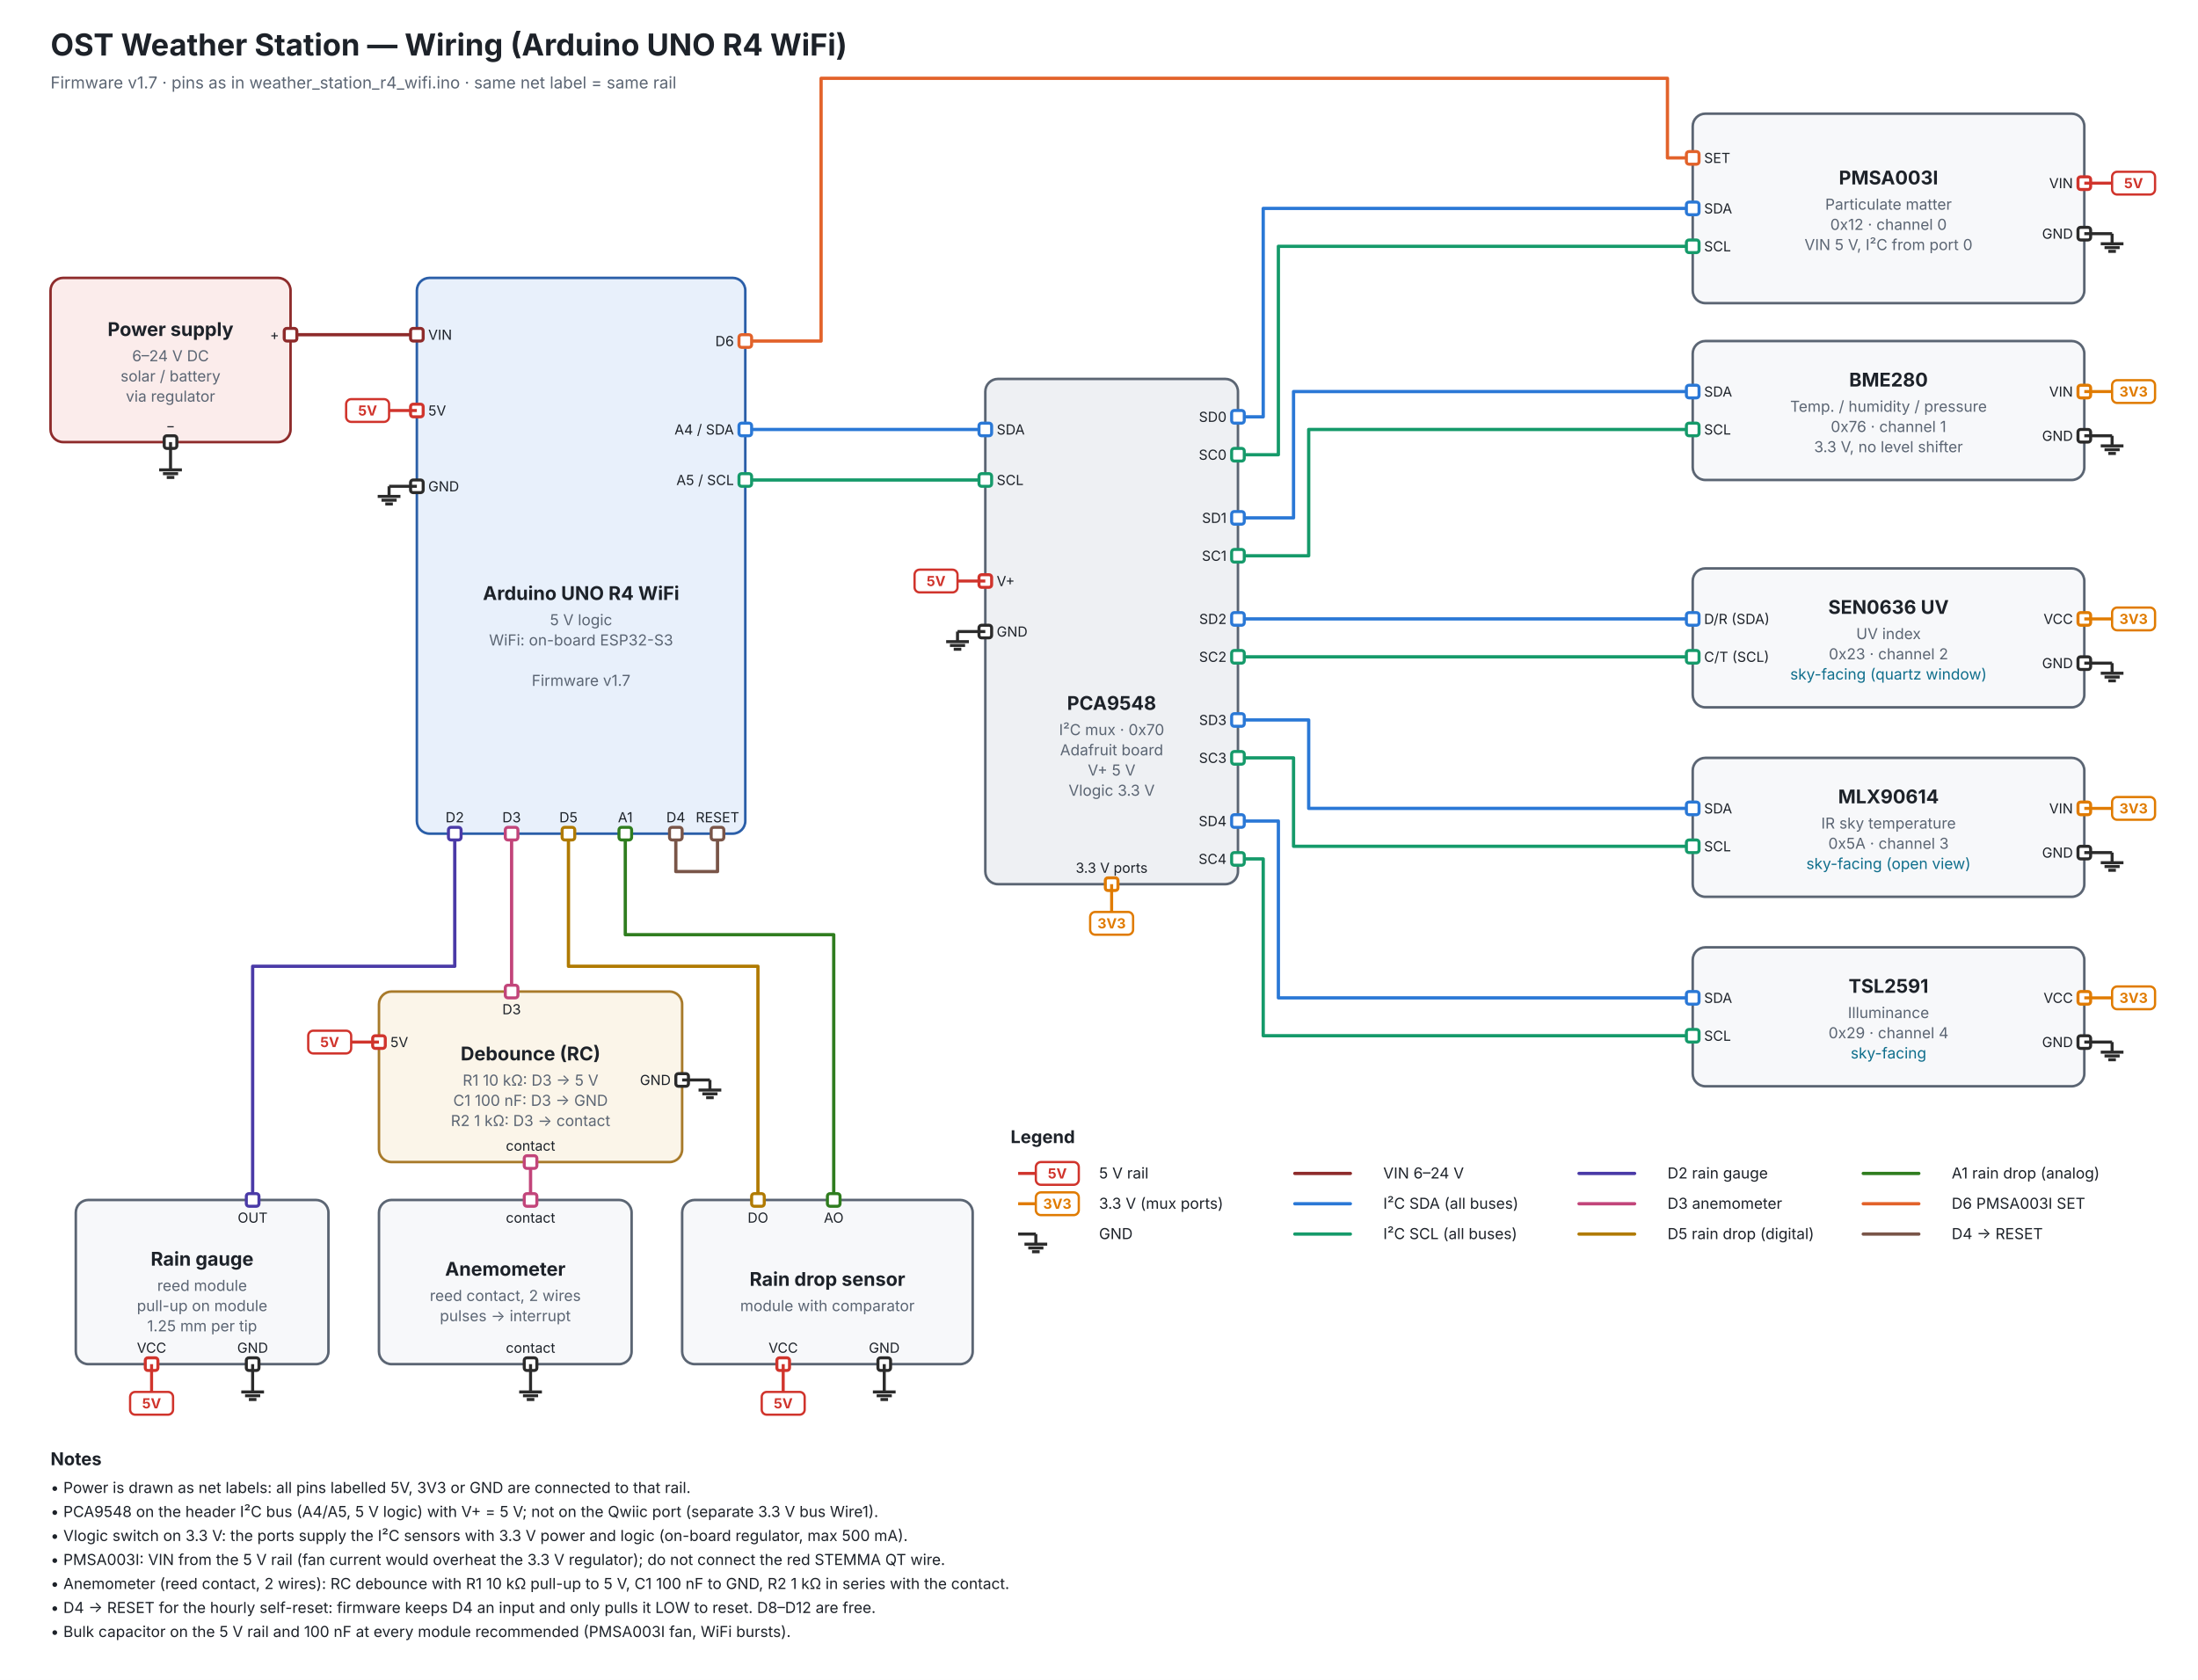
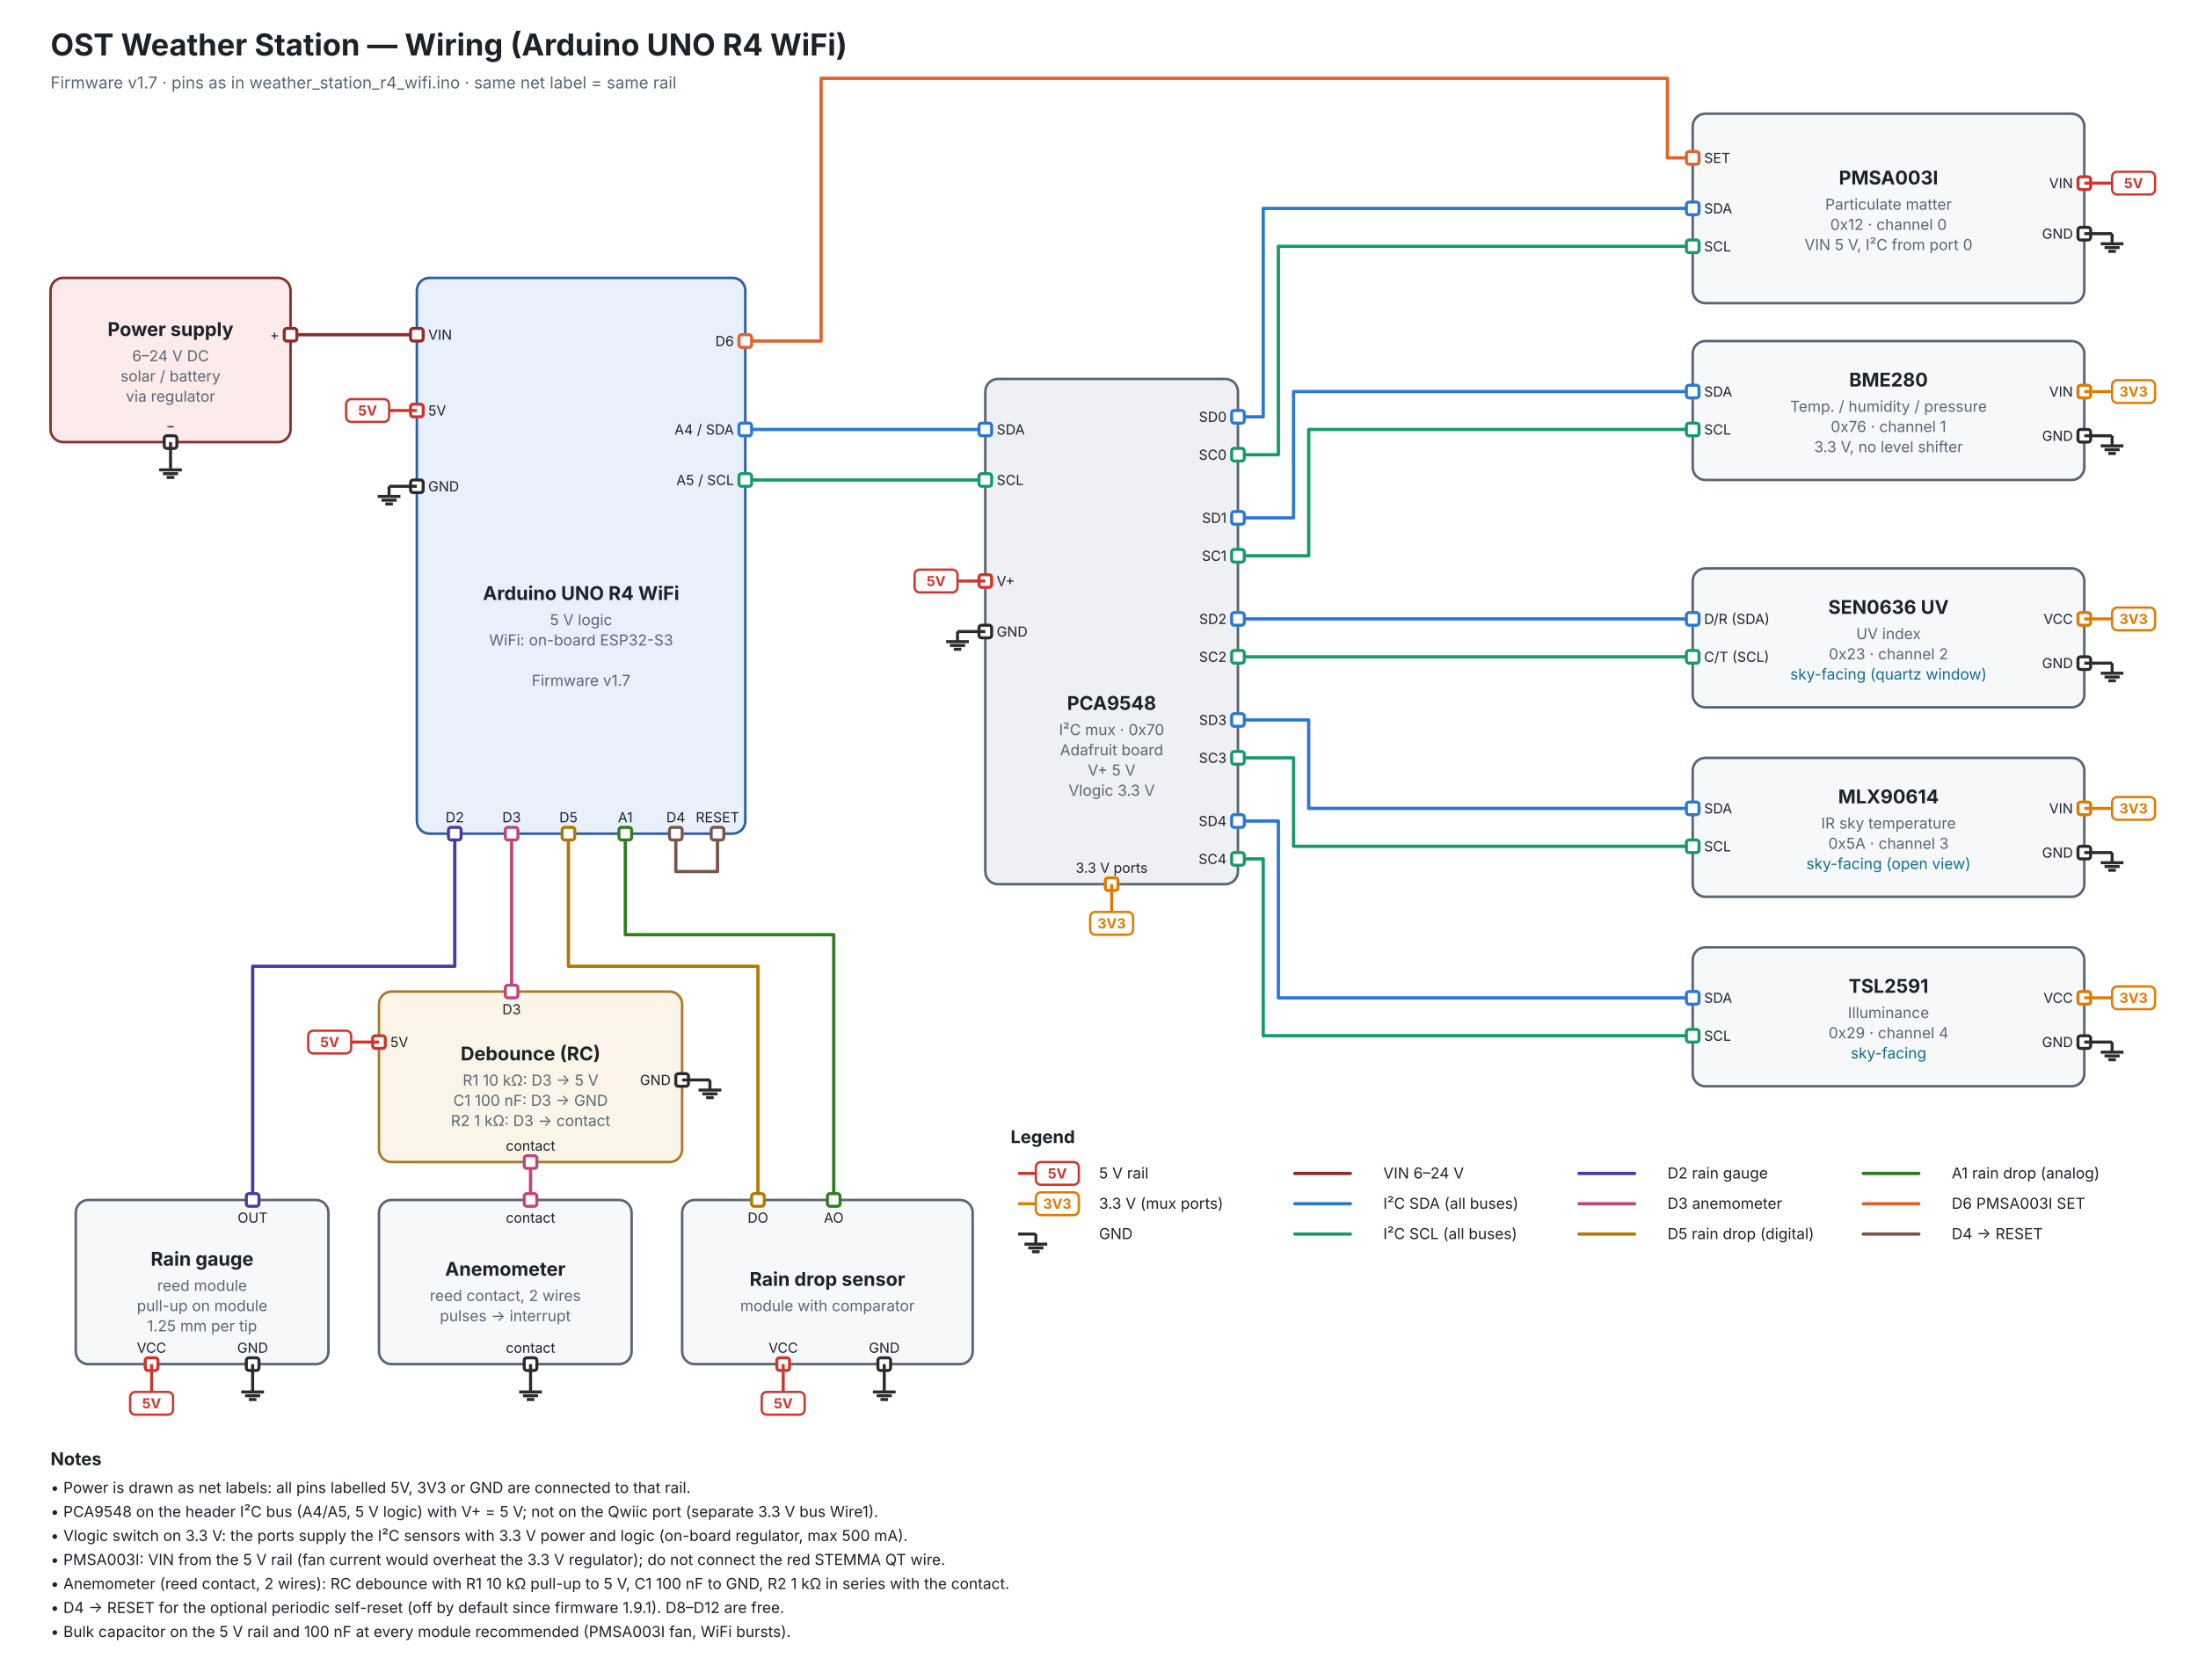
<svg xmlns="http://www.w3.org/2000/svg" viewBox="0 0 1740 1330" font-family="Inter, Segoe UI, Helvetica, Arial, sans-serif" class="wiring">
  <rect x="0" y="0" width="1740" height="1330" fill="#ffffff" />
  <text x="40" y="44" font-size="24" font-weight="bold" text-anchor="start" fill="#1d2229" class-="label">OST Weather Station — Wiring (Arduino UNO R4 WiFi)</text>
  <text x="40" y="70" font-size="13" text-anchor="start" fill="#5b6573" class-="label">Firmware v1.7 · pins as in weather_station_r4_wifi.ino · same net label = same rail</text>
  <polyline points="230,265 330,265" fill="none" stroke="#8e2b2b" stroke-width="2.6" stroke-linejoin="round" stroke-linecap="round" class-="wire" data-net="VIN" />
  <polyline points="590,340 780,340" fill="none" stroke="#2a78d6" stroke-width="2.6" stroke-linejoin="round" stroke-linecap="round" class-="wire" data-net="SDA" />
  <polyline points="590,380 780,380" fill="none" stroke="#159a6a" stroke-width="2.6" stroke-linejoin="round" stroke-linecap="round" class-="wire" data-net="SCL" />
  <polyline points="590,270 650,270 650,62 1320,62 1320,125 1340,125" fill="none" stroke="#e2622a" stroke-width="2.6" stroke-linejoin="round" stroke-linecap="round" class-="wire" data-net="D6" />
  <polyline points="535,660 535,690 568,690 568,660" fill="none" stroke="#795548" stroke-width="2.6" stroke-linejoin="round" stroke-linecap="round" class-="wire" data-net="D4" />
  <polyline points="980,330 1000,330 1000,165 1340,165" fill="none" stroke="#2a78d6" stroke-width="2.6" stroke-linejoin="round" stroke-linecap="round" class-="wire" data-net="SD0" />
  <polyline points="980,360 1012,360 1012,195 1340,195" fill="none" stroke="#159a6a" stroke-width="2.6" stroke-linejoin="round" stroke-linecap="round" class-="wire" data-net="SC0" />
  <polyline points="980,410 1024,410 1024,310 1340,310" fill="none" stroke="#2a78d6" stroke-width="2.6" stroke-linejoin="round" stroke-linecap="round" class-="wire" data-net="SD1" />
  <polyline points="980,440 1036,440 1036,340 1340,340" fill="none" stroke="#159a6a" stroke-width="2.6" stroke-linejoin="round" stroke-linecap="round" class-="wire" data-net="SC1" />
  <polyline points="980,490 1340,490" fill="none" stroke="#2a78d6" stroke-width="2.6" stroke-linejoin="round" stroke-linecap="round" class-="wire" data-net="SD2" />
  <polyline points="980,520 1340,520" fill="none" stroke="#159a6a" stroke-width="2.6" stroke-linejoin="round" stroke-linecap="round" class-="wire" data-net="SC2" />
  <polyline points="980,570 1036,570 1036,640 1340,640" fill="none" stroke="#2a78d6" stroke-width="2.6" stroke-linejoin="round" stroke-linecap="round" class-="wire" data-net="SD3" />
  <polyline points="980,600 1024,600 1024,670 1340,670" fill="none" stroke="#159a6a" stroke-width="2.6" stroke-linejoin="round" stroke-linecap="round" class-="wire" data-net="SC3" />
  <polyline points="980,650 1012,650 1012,790 1340,790" fill="none" stroke="#2a78d6" stroke-width="2.6" stroke-linejoin="round" stroke-linecap="round" class-="wire" data-net="SD4" />
  <polyline points="980,680 1000,680 1000,820 1340,820" fill="none" stroke="#159a6a" stroke-width="2.6" stroke-linejoin="round" stroke-linecap="round" class-="wire" data-net="SC4" />
  <polyline points="360,660 360,765 200,765 200,950" fill="none" stroke="#4a3aa7" stroke-width="2.6" stroke-linejoin="round" stroke-linecap="round" class-="wire" data-net="D2" />
  <polyline points="405,660 405,725 405,725 405,785" fill="none" stroke="#c2457a" stroke-width="2.6" stroke-linejoin="round" stroke-linecap="round" class-="wire" data-net="D3" />
  <polyline points="420,920 420,935 420,935 420,950" fill="none" stroke="#c2457a" stroke-width="2.6" stroke-linejoin="round" stroke-linecap="round" class-="wire" data-net="WC" />
  <polyline points="450,660 450,765 600,765 600,950" fill="none" stroke="#b07a00" stroke-width="2.6" stroke-linejoin="round" stroke-linecap="round" class-="wire" data-net="D5" />
  <polyline points="495,660 495,740 660,740 660,950" fill="none" stroke="#2f7d1f" stroke-width="2.6" stroke-linejoin="round" stroke-linecap="round" class-="wire" data-net="A1" />
  <rect x="40" y="220" width="190" height="130" rx="10" fill="#fbeceb" stroke="#8e2b2b" stroke-width="2" class-="comp" data-comp="psu" />
  <text x="135.0" y="266.0" font-size="15" font-weight="bold" text-anchor="middle" fill="#1d2229" class-="label" data-comp="psu">Power supply</text>
  <text x="135.0" y="286.0" font-size="12" text-anchor="middle" fill="#5b6573" class-="label" data-comp="psu">6–24 V DC</text>
  <text x="135.0" y="302.0" font-size="12" text-anchor="middle" fill="#5b6573" class-="label" data-comp="psu">solar / battery</text>
  <text x="135.0" y="318.0" font-size="12" text-anchor="middle" fill="#5b6573" class-="label" data-comp="psu">via regulator</text>
  <rect x="225" y="260" width="10" height="10" rx="2" fill="#ffffff" stroke="#8e2b2b" stroke-width="2.4" class-="pin" data-net="VIN" data-comp="psu" />
  <text x="221" y="269" font-size="11" text-anchor="end" fill="#1d2229" class-="label" data-net="VIN" data-comp="psu">+</text>
  <rect x="130" y="345" width="10" height="10" rx="2" fill="#ffffff" stroke="#2b2b2b" stroke-width="2.4" class-="pin" data-net="GND" data-comp="psu" />
  <text x="135" y="341" font-size="11" text-anchor="middle" fill="#1d2229" class-="label" data-net="GND" data-comp="psu">−</text>
  <rect x="330" y="220" width="260" height="440" rx="10" fill="#e8f0fb" stroke="#2a5ea8" stroke-width="2" class-="comp" data-comp="r4" />
  <text x="460.0" y="475" font-size="15" font-weight="bold" text-anchor="middle" fill="#1d2229" class-="label" data-comp="r4">Arduino UNO R4 WiFi</text>
  <text x="460.0" y="495" font-size="12" text-anchor="middle" fill="#5b6573" class-="label" data-comp="r4">5 V logic</text>
  <text x="460.0" y="511" font-size="12" text-anchor="middle" fill="#5b6573" class-="label" data-comp="r4">WiFi: on-board ESP32-S3</text>
  <text x="460.0" y="527" font-size="12" text-anchor="middle" fill="#5b6573" class-="label" data-comp="r4" />
  <text x="460.0" y="543" font-size="12" text-anchor="middle" fill="#5b6573" class-="label" data-comp="r4">Firmware v1.7</text>
  <rect x="325" y="260" width="10" height="10" rx="2" fill="#ffffff" stroke="#8e2b2b" stroke-width="2.4" class-="pin" data-net="VIN" data-comp="r4" />
  <text x="339" y="269" font-size="11" text-anchor="start" fill="#1d2229" class-="label" data-net="VIN" data-comp="r4">VIN</text>
  <rect x="325" y="320" width="10" height="10" rx="2" fill="#ffffff" stroke="#d0342c" stroke-width="2.4" class-="pin" data-net="5V" data-comp="r4" />
  <text x="339" y="329" font-size="11" text-anchor="start" fill="#1d2229" class-="label" data-net="5V" data-comp="r4">5V</text>
  <rect x="325" y="380" width="10" height="10" rx="2" fill="#ffffff" stroke="#2b2b2b" stroke-width="2.4" class-="pin" data-net="GND" data-comp="r4" />
  <text x="339" y="389" font-size="11" text-anchor="start" fill="#1d2229" class-="label" data-net="GND" data-comp="r4">GND</text>
  <rect x="585" y="265" width="10" height="10" rx="2" fill="#ffffff" stroke="#e2622a" stroke-width="2.4" class-="pin" data-net="D6" data-comp="r4" />
  <text x="581" y="274" font-size="11" text-anchor="end" fill="#1d2229" class-="label" data-net="D6" data-comp="r4">D6</text>
  <rect x="585" y="335" width="10" height="10" rx="2" fill="#ffffff" stroke="#2a78d6" stroke-width="2.4" class-="pin" data-net="SDA" data-comp="r4" />
  <text x="581" y="344" font-size="11" text-anchor="end" fill="#1d2229" class-="label" data-net="SDA" data-comp="r4">A4 / SDA</text>
  <rect x="585" y="375" width="10" height="10" rx="2" fill="#ffffff" stroke="#159a6a" stroke-width="2.4" class-="pin" data-net="SCL" data-comp="r4" />
  <text x="581" y="384" font-size="11" text-anchor="end" fill="#1d2229" class-="label" data-net="SCL" data-comp="r4">A5 / SCL</text>
  <rect x="355" y="655" width="10" height="10" rx="2" fill="#ffffff" stroke="#4a3aa7" stroke-width="2.4" class-="pin" data-net="D2" data-comp="r4" />
  <text x="360" y="651" font-size="11" text-anchor="middle" fill="#1d2229" class-="label" data-net="D2" data-comp="r4">D2</text>
  <rect x="400" y="655" width="10" height="10" rx="2" fill="#ffffff" stroke="#c2457a" stroke-width="2.4" class-="pin" data-net="D3" data-comp="r4" />
  <text x="405" y="651" font-size="11" text-anchor="middle" fill="#1d2229" class-="label" data-net="D3" data-comp="r4">D3</text>
  <rect x="445" y="655" width="10" height="10" rx="2" fill="#ffffff" stroke="#b07a00" stroke-width="2.4" class-="pin" data-net="D5" data-comp="r4" />
  <text x="450" y="651" font-size="11" text-anchor="middle" fill="#1d2229" class-="label" data-net="D5" data-comp="r4">D5</text>
  <rect x="490" y="655" width="10" height="10" rx="2" fill="#ffffff" stroke="#2f7d1f" stroke-width="2.4" class-="pin" data-net="A1" data-comp="r4" />
  <text x="495" y="651" font-size="11" text-anchor="middle" fill="#1d2229" class-="label" data-net="A1" data-comp="r4">A1</text>
  <rect x="530" y="655" width="10" height="10" rx="2" fill="#ffffff" stroke="#795548" stroke-width="2.4" class-="pin" data-net="D4" data-comp="r4" />
  <text x="535" y="651" font-size="11" text-anchor="middle" fill="#1d2229" class-="label" data-net="D4" data-comp="r4">D4</text>
  <rect x="563" y="655" width="10" height="10" rx="2" fill="#ffffff" stroke="#795548" stroke-width="2.4" class-="pin" data-net="D4" data-comp="r4" />
  <text x="568" y="651" font-size="11" text-anchor="middle" fill="#1d2229" class-="label" data-net="D4" data-comp="r4">RESET</text>
  <rect x="780" y="300" width="200" height="400" rx="10" fill="#eef0f3" stroke="#5b6573" stroke-width="2" class-="comp" data-comp="tca" />
  <text x="880.0" y="562" font-size="15" font-weight="bold" text-anchor="middle" fill="#1d2229" class-="label" data-comp="tca">PCA9548</text>
  <text x="880.0" y="582" font-size="12" text-anchor="middle" fill="#5b6573" class-="label" data-comp="tca">I²C mux · 0x70</text>
  <text x="880.0" y="598" font-size="12" text-anchor="middle" fill="#5b6573" class-="label" data-comp="tca">Adafruit board</text>
  <text x="880.0" y="614" font-size="12" text-anchor="middle" fill="#5b6573" class-="label" data-comp="tca">V+ 5 V</text>
  <text x="880.0" y="630" font-size="12" text-anchor="middle" fill="#5b6573" class-="label" data-comp="tca">Vlogic 3.3 V</text>
  <rect x="775" y="335" width="10" height="10" rx="2" fill="#ffffff" stroke="#2a78d6" stroke-width="2.4" class-="pin" data-net="SDA" data-comp="tca" />
  <text x="789" y="344" font-size="11" text-anchor="start" fill="#1d2229" class-="label" data-net="SDA" data-comp="tca">SDA</text>
  <rect x="775" y="375" width="10" height="10" rx="2" fill="#ffffff" stroke="#159a6a" stroke-width="2.4" class-="pin" data-net="SCL" data-comp="tca" />
  <text x="789" y="384" font-size="11" text-anchor="start" fill="#1d2229" class-="label" data-net="SCL" data-comp="tca">SCL</text>
  <rect x="775" y="455" width="10" height="10" rx="2" fill="#ffffff" stroke="#d0342c" stroke-width="2.4" class-="pin" data-net="5V" data-comp="tca" />
  <text x="789" y="464" font-size="11" text-anchor="start" fill="#1d2229" class-="label" data-net="5V" data-comp="tca">V+</text>
  <rect x="775" y="495" width="10" height="10" rx="2" fill="#ffffff" stroke="#2b2b2b" stroke-width="2.4" class-="pin" data-net="GND" data-comp="tca" />
  <text x="789" y="504" font-size="11" text-anchor="start" fill="#1d2229" class-="label" data-net="GND" data-comp="tca">GND</text>
  <rect x="875" y="695" width="10" height="10" rx="2" fill="#ffffff" stroke="#e07b00" stroke-width="2.4" class-="pin" data-net="3V3" data-comp="tca" />
  <text x="880" y="691" font-size="11" text-anchor="middle" fill="#1d2229" class-="label" data-net="3V3" data-comp="tca">3.3 V ports</text>
  <rect x="975" y="325" width="10" height="10" rx="2" fill="#ffffff" stroke="#2a78d6" stroke-width="2.4" class-="pin" data-net="SD0" data-comp="tca" />
  <text x="971" y="334" font-size="11" text-anchor="end" fill="#1d2229" class-="label" data-net="SD0" data-comp="tca">SD0</text>
  <rect x="975" y="355" width="10" height="10" rx="2" fill="#ffffff" stroke="#159a6a" stroke-width="2.4" class-="pin" data-net="SC0" data-comp="tca" />
  <text x="971" y="364" font-size="11" text-anchor="end" fill="#1d2229" class-="label" data-net="SC0" data-comp="tca">SC0</text>
  <rect x="975" y="405" width="10" height="10" rx="2" fill="#ffffff" stroke="#2a78d6" stroke-width="2.4" class-="pin" data-net="SD1" data-comp="tca" />
  <text x="971" y="414" font-size="11" text-anchor="end" fill="#1d2229" class-="label" data-net="SD1" data-comp="tca">SD1</text>
  <rect x="975" y="435" width="10" height="10" rx="2" fill="#ffffff" stroke="#159a6a" stroke-width="2.4" class-="pin" data-net="SC1" data-comp="tca" />
  <text x="971" y="444" font-size="11" text-anchor="end" fill="#1d2229" class-="label" data-net="SC1" data-comp="tca">SC1</text>
  <rect x="975" y="485" width="10" height="10" rx="2" fill="#ffffff" stroke="#2a78d6" stroke-width="2.4" class-="pin" data-net="SD2" data-comp="tca" />
  <text x="971" y="494" font-size="11" text-anchor="end" fill="#1d2229" class-="label" data-net="SD2" data-comp="tca">SD2</text>
  <rect x="975" y="515" width="10" height="10" rx="2" fill="#ffffff" stroke="#159a6a" stroke-width="2.4" class-="pin" data-net="SC2" data-comp="tca" />
  <text x="971" y="524" font-size="11" text-anchor="end" fill="#1d2229" class-="label" data-net="SC2" data-comp="tca">SC2</text>
  <rect x="975" y="565" width="10" height="10" rx="2" fill="#ffffff" stroke="#2a78d6" stroke-width="2.4" class-="pin" data-net="SD3" data-comp="tca" />
  <text x="971" y="574" font-size="11" text-anchor="end" fill="#1d2229" class-="label" data-net="SD3" data-comp="tca">SD3</text>
  <rect x="975" y="595" width="10" height="10" rx="2" fill="#ffffff" stroke="#159a6a" stroke-width="2.4" class-="pin" data-net="SC3" data-comp="tca" />
  <text x="971" y="604" font-size="11" text-anchor="end" fill="#1d2229" class-="label" data-net="SC3" data-comp="tca">SC3</text>
  <rect x="975" y="645" width="10" height="10" rx="2" fill="#ffffff" stroke="#2a78d6" stroke-width="2.4" class-="pin" data-net="SD4" data-comp="tca" />
  <text x="971" y="654" font-size="11" text-anchor="end" fill="#1d2229" class-="label" data-net="SD4" data-comp="tca">SD4</text>
  <rect x="975" y="675" width="10" height="10" rx="2" fill="#ffffff" stroke="#159a6a" stroke-width="2.4" class-="pin" data-net="SC4" data-comp="tca" />
  <text x="971" y="684" font-size="11" text-anchor="end" fill="#1d2229" class-="label" data-net="SC4" data-comp="tca">SC4</text>
  <rect x="1340" y="90" width="310" height="150" rx="10" fill="#f7f8fa" stroke="#5b6573" stroke-width="2" class-="comp" data-comp="pms" />
  <text x="1495.0" y="146.0" font-size="15" font-weight="bold" text-anchor="middle" fill="#1d2229" class-="label" data-comp="pms">PMSA003I</text>
  <text x="1495.0" y="166.0" font-size="12" text-anchor="middle" fill="#5b6573" class-="label" data-comp="pms">Particulate matter</text>
  <text x="1495.0" y="182.0" font-size="12" text-anchor="middle" fill="#5b6573" class-="label" data-comp="pms">0x12 · channel 0</text>
  <text x="1495.0" y="198.0" font-size="12" text-anchor="middle" fill="#5b6573" class-="label" data-comp="pms">VIN 5 V, I²C from port 0</text>
  <rect x="1335" y="120" width="10" height="10" rx="2" fill="#ffffff" stroke="#e2622a" stroke-width="2.4" class-="pin" data-net="D6" data-comp="pms" />
  <text x="1349" y="129" font-size="11" text-anchor="start" fill="#1d2229" class-="label" data-net="D6" data-comp="pms">SET</text>
  <rect x="1335" y="160" width="10" height="10" rx="2" fill="#ffffff" stroke="#2a78d6" stroke-width="2.4" class-="pin" data-net="SD0" data-comp="pms" />
  <text x="1349" y="169" font-size="11" text-anchor="start" fill="#1d2229" class-="label" data-net="SD0" data-comp="pms">SDA</text>
  <rect x="1335" y="190" width="10" height="10" rx="2" fill="#ffffff" stroke="#159a6a" stroke-width="2.4" class-="pin" data-net="SC0" data-comp="pms" />
  <text x="1349" y="199" font-size="11" text-anchor="start" fill="#1d2229" class-="label" data-net="SC0" data-comp="pms">SCL</text>
  <rect x="1645" y="140" width="10" height="10" rx="2" fill="#ffffff" stroke="#d0342c" stroke-width="2.4" class-="pin" data-net="5V" data-comp="pms" />
  <text x="1641" y="149" font-size="11" text-anchor="end" fill="#1d2229" class-="label" data-net="5V" data-comp="pms">VIN</text>
  <rect x="1645" y="180" width="10" height="10" rx="2" fill="#ffffff" stroke="#2b2b2b" stroke-width="2.4" class-="pin" data-net="GND" data-comp="pms" />
  <text x="1641" y="189" font-size="11" text-anchor="end" fill="#1d2229" class-="label" data-net="GND" data-comp="pms">GND</text>
  <rect x="1340" y="270" width="310" height="110" rx="10" fill="#f7f8fa" stroke="#5b6573" stroke-width="2" class-="comp" data-comp="bme" />
  <text x="1495.0" y="306.0" font-size="15" font-weight="bold" text-anchor="middle" fill="#1d2229" class-="label" data-comp="bme">BME280</text>
  <text x="1495.0" y="326.0" font-size="12" text-anchor="middle" fill="#5b6573" class-="label" data-comp="bme">Temp. / humidity / pressure</text>
  <text x="1495.0" y="342.0" font-size="12" text-anchor="middle" fill="#5b6573" class-="label" data-comp="bme">0x76 · channel 1</text>
  <text x="1495.0" y="358.0" font-size="12" text-anchor="middle" fill="#5b6573" class-="label" data-comp="bme">3.3 V, no level shifter</text>
  <rect x="1335" y="305" width="10" height="10" rx="2" fill="#ffffff" stroke="#2a78d6" stroke-width="2.4" class-="pin" data-net="SD1" data-comp="bme" />
  <text x="1349" y="314" font-size="11" text-anchor="start" fill="#1d2229" class-="label" data-net="SD1" data-comp="bme">SDA</text>
  <rect x="1335" y="335" width="10" height="10" rx="2" fill="#ffffff" stroke="#159a6a" stroke-width="2.4" class-="pin" data-net="SC1" data-comp="bme" />
  <text x="1349" y="344" font-size="11" text-anchor="start" fill="#1d2229" class-="label" data-net="SC1" data-comp="bme">SCL</text>
  <rect x="1645" y="305" width="10" height="10" rx="2" fill="#ffffff" stroke="#e07b00" stroke-width="2.4" class-="pin" data-net="3V3" data-comp="bme" />
  <text x="1641" y="314" font-size="11" text-anchor="end" fill="#1d2229" class-="label" data-net="3V3" data-comp="bme">VIN</text>
  <rect x="1645" y="340" width="10" height="10" rx="2" fill="#ffffff" stroke="#2b2b2b" stroke-width="2.4" class-="pin" data-net="GND" data-comp="bme" />
  <text x="1641" y="349" font-size="11" text-anchor="end" fill="#1d2229" class-="label" data-net="GND" data-comp="bme">GND</text>
  <rect x="1340" y="450" width="310" height="110" rx="10" fill="#f7f8fa" stroke="#5b6573" stroke-width="2" class-="comp" data-comp="uv" />
  <text x="1495.0" y="486.0" font-size="15" font-weight="bold" text-anchor="middle" fill="#1d2229" class-="label" data-comp="uv">SEN0636 UV</text>
  <text x="1495.0" y="506.0" font-size="12" text-anchor="middle" fill="#5b6573" class-="label" data-comp="uv">UV index</text>
  <text x="1495.0" y="522.0" font-size="12" text-anchor="middle" fill="#5b6573" class-="label" data-comp="uv">0x23 · channel 2</text>
  <text x="1495.0" y="538.0" font-size="12" text-anchor="middle" fill="#0f6e8c" class-="label" data-comp="uv">sky-facing (quartz window)</text>
  <rect x="1335" y="485" width="10" height="10" rx="2" fill="#ffffff" stroke="#2a78d6" stroke-width="2.4" class-="pin" data-net="SD2" data-comp="uv" />
  <text x="1349" y="494" font-size="11" text-anchor="start" fill="#1d2229" class-="label" data-net="SD2" data-comp="uv">D/R (SDA)</text>
  <rect x="1335" y="515" width="10" height="10" rx="2" fill="#ffffff" stroke="#159a6a" stroke-width="2.4" class-="pin" data-net="SC2" data-comp="uv" />
  <text x="1349" y="524" font-size="11" text-anchor="start" fill="#1d2229" class-="label" data-net="SC2" data-comp="uv">C/T (SCL)</text>
  <rect x="1645" y="485" width="10" height="10" rx="2" fill="#ffffff" stroke="#e07b00" stroke-width="2.4" class-="pin" data-net="3V3" data-comp="uv" />
  <text x="1641" y="494" font-size="11" text-anchor="end" fill="#1d2229" class-="label" data-net="3V3" data-comp="uv">VCC</text>
  <rect x="1645" y="520" width="10" height="10" rx="2" fill="#ffffff" stroke="#2b2b2b" stroke-width="2.4" class-="pin" data-net="GND" data-comp="uv" />
  <text x="1641" y="529" font-size="11" text-anchor="end" fill="#1d2229" class-="label" data-net="GND" data-comp="uv">GND</text>
  <rect x="1340" y="600" width="310" height="110" rx="10" fill="#f7f8fa" stroke="#5b6573" stroke-width="2" class-="comp" data-comp="mlx" />
  <text x="1495.0" y="636.0" font-size="15" font-weight="bold" text-anchor="middle" fill="#1d2229" class-="label" data-comp="mlx">MLX90614</text>
  <text x="1495.0" y="656.0" font-size="12" text-anchor="middle" fill="#5b6573" class-="label" data-comp="mlx">IR sky temperature</text>
  <text x="1495.0" y="672.0" font-size="12" text-anchor="middle" fill="#5b6573" class-="label" data-comp="mlx">0x5A · channel 3</text>
  <text x="1495.0" y="688.0" font-size="12" text-anchor="middle" fill="#0f6e8c" class-="label" data-comp="mlx">sky-facing (open view)</text>
  <rect x="1335" y="635" width="10" height="10" rx="2" fill="#ffffff" stroke="#2a78d6" stroke-width="2.4" class-="pin" data-net="SD3" data-comp="mlx" />
  <text x="1349" y="644" font-size="11" text-anchor="start" fill="#1d2229" class-="label" data-net="SD3" data-comp="mlx">SDA</text>
  <rect x="1335" y="665" width="10" height="10" rx="2" fill="#ffffff" stroke="#159a6a" stroke-width="2.4" class-="pin" data-net="SC3" data-comp="mlx" />
  <text x="1349" y="674" font-size="11" text-anchor="start" fill="#1d2229" class-="label" data-net="SC3" data-comp="mlx">SCL</text>
  <rect x="1645" y="635" width="10" height="10" rx="2" fill="#ffffff" stroke="#e07b00" stroke-width="2.4" class-="pin" data-net="3V3" data-comp="mlx" />
  <text x="1641" y="644" font-size="11" text-anchor="end" fill="#1d2229" class-="label" data-net="3V3" data-comp="mlx">VIN</text>
  <rect x="1645" y="670" width="10" height="10" rx="2" fill="#ffffff" stroke="#2b2b2b" stroke-width="2.4" class-="pin" data-net="GND" data-comp="mlx" />
  <text x="1641" y="679" font-size="11" text-anchor="end" fill="#1d2229" class-="label" data-net="GND" data-comp="mlx">GND</text>
  <rect x="1340" y="750" width="310" height="110" rx="10" fill="#f7f8fa" stroke="#5b6573" stroke-width="2" class-="comp" data-comp="tsl" />
  <text x="1495.0" y="786.0" font-size="15" font-weight="bold" text-anchor="middle" fill="#1d2229" class-="label" data-comp="tsl">TSL2591</text>
  <text x="1495.0" y="806.0" font-size="12" text-anchor="middle" fill="#5b6573" class-="label" data-comp="tsl">Illuminance</text>
  <text x="1495.0" y="822.0" font-size="12" text-anchor="middle" fill="#5b6573" class-="label" data-comp="tsl">0x29 · channel 4</text>
  <text x="1495.0" y="838.0" font-size="12" text-anchor="middle" fill="#0f6e8c" class-="label" data-comp="tsl">sky-facing</text>
  <rect x="1335" y="785" width="10" height="10" rx="2" fill="#ffffff" stroke="#2a78d6" stroke-width="2.4" class-="pin" data-net="SD4" data-comp="tsl" />
  <text x="1349" y="794" font-size="11" text-anchor="start" fill="#1d2229" class-="label" data-net="SD4" data-comp="tsl">SDA</text>
  <rect x="1335" y="815" width="10" height="10" rx="2" fill="#ffffff" stroke="#159a6a" stroke-width="2.4" class-="pin" data-net="SC4" data-comp="tsl" />
  <text x="1349" y="824" font-size="11" text-anchor="start" fill="#1d2229" class-="label" data-net="SC4" data-comp="tsl">SCL</text>
  <rect x="1645" y="785" width="10" height="10" rx="2" fill="#ffffff" stroke="#e07b00" stroke-width="2.4" class-="pin" data-net="3V3" data-comp="tsl" />
  <text x="1641" y="794" font-size="11" text-anchor="end" fill="#1d2229" class-="label" data-net="3V3" data-comp="tsl">VCC</text>
  <rect x="1645" y="820" width="10" height="10" rx="2" fill="#ffffff" stroke="#2b2b2b" stroke-width="2.4" class-="pin" data-net="GND" data-comp="tsl" />
  <text x="1641" y="829" font-size="11" text-anchor="end" fill="#1d2229" class-="label" data-net="GND" data-comp="tsl">GND</text>
  <rect x="60" y="950" width="200" height="130" rx="10" fill="#f7f8fa" stroke="#5b6573" stroke-width="2" class-="comp" data-comp="reed" />
  <text x="160.0" y="1002.0" font-size="15" font-weight="bold" text-anchor="middle" fill="#1d2229" class-="label" data-comp="reed">Rain gauge</text>
  <text x="160.0" y="1022.0" font-size="12" text-anchor="middle" fill="#5b6573" class-="label" data-comp="reed">reed module</text>
  <text x="160.0" y="1038.0" font-size="12" text-anchor="middle" fill="#5b6573" class-="label" data-comp="reed">pull-up on module</text>
  <text x="160.0" y="1054.0" font-size="12" text-anchor="middle" fill="#5b6573" class-="label" data-comp="reed">1.25 mm per tip</text>
  <rect x="195" y="945" width="10" height="10" rx="2" fill="#ffffff" stroke="#4a3aa7" stroke-width="2.4" class-="pin" data-net="D2" data-comp="reed" />
  <text x="200" y="968" font-size="11" text-anchor="middle" fill="#1d2229" class-="label" data-net="D2" data-comp="reed">OUT</text>
  <rect x="115" y="1075" width="10" height="10" rx="2" fill="#ffffff" stroke="#d0342c" stroke-width="2.4" class-="pin" data-net="5V" data-comp="reed" />
  <text x="120" y="1071" font-size="11" text-anchor="middle" fill="#1d2229" class-="label" data-net="5V" data-comp="reed">VCC</text>
  <rect x="195" y="1075" width="10" height="10" rx="2" fill="#ffffff" stroke="#2b2b2b" stroke-width="2.4" class-="pin" data-net="GND" data-comp="reed" />
  <text x="200" y="1071" font-size="11" text-anchor="middle" fill="#1d2229" class-="label" data-net="GND" data-comp="reed">GND</text>
  <rect x="300" y="785" width="240" height="135" rx="10" fill="#fbf5e9" stroke="#a87a2a" stroke-width="2" class-="comp" data-comp="rc" />
  <text x="420.0" y="839.5" font-size="15" font-weight="bold" text-anchor="middle" fill="#1d2229" class-="label" data-comp="rc">Debounce (RC)</text>
  <text x="420.0" y="859.5" font-size="12" text-anchor="middle" fill="#5b6573" class-="label" data-comp="rc">R1 10 kΩ: D3 → 5 V</text>
  <text x="420.0" y="875.5" font-size="12" text-anchor="middle" fill="#5b6573" class-="label" data-comp="rc">C1 100 nF: D3 → GND</text>
  <text x="420.0" y="891.5" font-size="12" text-anchor="middle" fill="#5b6573" class-="label" data-comp="rc">R2 1 kΩ: D3 → contact</text>
  <rect x="400" y="780" width="10" height="10" rx="2" fill="#ffffff" stroke="#c2457a" stroke-width="2.4" class-="pin" data-net="D3" data-comp="rc" />
  <text x="405" y="803" font-size="11" text-anchor="middle" fill="#1d2229" class-="label" data-net="D3" data-comp="rc">D3</text>
  <rect x="415" y="915" width="10" height="10" rx="2" fill="#ffffff" stroke="#c2457a" stroke-width="2.4" class-="pin" data-net="WC" data-comp="rc" />
  <text x="420" y="911" font-size="11" text-anchor="middle" fill="#1d2229" class-="label" data-net="WC" data-comp="rc">contact</text>
  <rect x="295" y="820" width="10" height="10" rx="2" fill="#ffffff" stroke="#d0342c" stroke-width="2.4" class-="pin" data-net="5V" data-comp="rc" />
  <text x="309" y="829" font-size="11" text-anchor="start" fill="#1d2229" class-="label" data-net="5V" data-comp="rc">5V</text>
  <rect x="535" y="850" width="10" height="10" rx="2" fill="#ffffff" stroke="#2b2b2b" stroke-width="2.4" class-="pin" data-net="GND" data-comp="rc" />
  <text x="531" y="859" font-size="11" text-anchor="end" fill="#1d2229" class-="label" data-net="GND" data-comp="rc">GND</text>
  <rect x="300" y="950" width="200" height="130" rx="10" fill="#f7f8fa" stroke="#5b6573" stroke-width="2" class-="comp" data-comp="wind" />
  <text x="400.0" y="1010.0" font-size="15" font-weight="bold" text-anchor="middle" fill="#1d2229" class-="label" data-comp="wind">Anemometer</text>
  <text x="400.0" y="1030.0" font-size="12" text-anchor="middle" fill="#5b6573" class-="label" data-comp="wind">reed contact, 2 wires</text>
  <text x="400.0" y="1046.0" font-size="12" text-anchor="middle" fill="#5b6573" class-="label" data-comp="wind">pulses → interrupt</text>
  <rect x="415" y="945" width="10" height="10" rx="2" fill="#ffffff" stroke="#c2457a" stroke-width="2.4" class-="pin" data-net="WC" data-comp="wind" />
  <text x="420" y="968" font-size="11" text-anchor="middle" fill="#1d2229" class-="label" data-net="WC" data-comp="wind">contact</text>
  <rect x="415" y="1075" width="10" height="10" rx="2" fill="#ffffff" stroke="#2b2b2b" stroke-width="2.4" class-="pin" data-net="GND" data-comp="wind" />
  <text x="420" y="1071" font-size="11" text-anchor="middle" fill="#1d2229" class-="label" data-net="GND" data-comp="wind">contact</text>
  <rect x="540" y="950" width="230" height="130" rx="10" fill="#f7f8fa" stroke="#5b6573" stroke-width="2" class-="comp" data-comp="drop" />
  <text x="655.0" y="1018.0" font-size="15" font-weight="bold" text-anchor="middle" fill="#1d2229" class-="label" data-comp="drop">Rain drop sensor</text>
  <text x="655.0" y="1038.0" font-size="12" text-anchor="middle" fill="#5b6573" class-="label" data-comp="drop">module with comparator</text>
  <rect x="595" y="945" width="10" height="10" rx="2" fill="#ffffff" stroke="#b07a00" stroke-width="2.4" class-="pin" data-net="D5" data-comp="drop" />
  <text x="600" y="968" font-size="11" text-anchor="middle" fill="#1d2229" class-="label" data-net="D5" data-comp="drop">DO</text>
  <rect x="655" y="945" width="10" height="10" rx="2" fill="#ffffff" stroke="#2f7d1f" stroke-width="2.4" class-="pin" data-net="A1" data-comp="drop" />
  <text x="660" y="968" font-size="11" text-anchor="middle" fill="#1d2229" class-="label" data-net="A1" data-comp="drop">AO</text>
  <rect x="615" y="1075" width="10" height="10" rx="2" fill="#ffffff" stroke="#d0342c" stroke-width="2.4" class-="pin" data-net="5V" data-comp="drop" />
  <text x="620" y="1071" font-size="11" text-anchor="middle" fill="#1d2229" class-="label" data-net="5V" data-comp="drop">VCC</text>
  <rect x="695" y="1075" width="10" height="10" rx="2" fill="#ffffff" stroke="#2b2b2b" stroke-width="2.4" class-="pin" data-net="GND" data-comp="drop" />
  <text x="700" y="1071" font-size="11" text-anchor="middle" fill="#1d2229" class-="label" data-net="GND" data-comp="drop">GND</text>
  <g class-="flag" data-net="GND" data-comp="psu">
    <line x1="135" y1="350" x2="135" y2="372" stroke="#2b2b2b" stroke-width="2.4" />
    <line x1="126" y1="372" x2="144" y2="372" stroke="#2b2b2b" stroke-width="2.4" />
    <line x1="129" y1="375" x2="141" y2="375" stroke="#2b2b2b" stroke-width="2.4" />
    <line x1="132" y1="378" x2="138" y2="378" stroke="#2b2b2b" stroke-width="2.4" />
  </g>
  <g class-="flag" data-net="5V" data-comp="r4">
    <line x1="330" y1="325" x2="308" y2="325" stroke="#d0342c" stroke-width="2.4" />
    <rect x="274" y="316.0" width="34" height="18" rx="4" fill="#ffffff" stroke="#d0342c" stroke-width="1.8" />
    <text x="291.0" y="329.0" font-size="11" font-weight="bold" text-anchor="middle" fill="#d0342c">5V</text>
  </g>
  <g class-="flag" data-net="GND" data-comp="r4">
    <line x1="330" y1="385" x2="308" y2="385" stroke="#2b2b2b" stroke-width="2.4" />
    <line x1="308" y1="385" x2="308" y2="393" stroke="#2b2b2b" stroke-width="2.4" />
    <line x1="299" y1="393" x2="317" y2="393" stroke="#2b2b2b" stroke-width="2.4" />
    <line x1="302" y1="396" x2="314" y2="396" stroke="#2b2b2b" stroke-width="2.4" />
    <line x1="305" y1="399" x2="311" y2="399" stroke="#2b2b2b" stroke-width="2.4" />
  </g>
  <g class-="flag" data-net="5V" data-comp="tca">
    <line x1="780" y1="460" x2="758" y2="460" stroke="#d0342c" stroke-width="2.4" />
    <rect x="724" y="451.0" width="34" height="18" rx="4" fill="#ffffff" stroke="#d0342c" stroke-width="1.8" />
    <text x="741.0" y="464.0" font-size="11" font-weight="bold" text-anchor="middle" fill="#d0342c">5V</text>
  </g>
  <g class-="flag" data-net="GND" data-comp="tca">
    <line x1="780" y1="500" x2="758" y2="500" stroke="#2b2b2b" stroke-width="2.4" />
    <line x1="758" y1="500" x2="758" y2="508" stroke="#2b2b2b" stroke-width="2.4" />
    <line x1="749" y1="508" x2="767" y2="508" stroke="#2b2b2b" stroke-width="2.4" />
    <line x1="752" y1="511" x2="764" y2="511" stroke="#2b2b2b" stroke-width="2.4" />
    <line x1="755" y1="514" x2="761" y2="514" stroke="#2b2b2b" stroke-width="2.4" />
  </g>
  <g class-="flag" data-net="3V3" data-comp="tca">
    <line x1="880" y1="700" x2="880" y2="722" stroke="#e07b00" stroke-width="2.4" />
    <rect x="863.0" y="722" width="34" height="18" rx="4" fill="#ffffff" stroke="#e07b00" stroke-width="1.8" />
    <text x="880.0" y="735.0" font-size="11" font-weight="bold" text-anchor="middle" fill="#e07b00">3V3</text>
  </g>
  <g class-="flag" data-net="5V" data-comp="pms">
    <line x1="1650" y1="145" x2="1672" y2="145" stroke="#d0342c" stroke-width="2.4" />
    <rect x="1672" y="136.0" width="34" height="18" rx="4" fill="#ffffff" stroke="#d0342c" stroke-width="1.8" />
    <text x="1689.0" y="149.0" font-size="11" font-weight="bold" text-anchor="middle" fill="#d0342c">5V</text>
  </g>
  <g class-="flag" data-net="GND" data-comp="pms">
    <line x1="1650" y1="185" x2="1672" y2="185" stroke="#2b2b2b" stroke-width="2.4" />
    <line x1="1672" y1="185" x2="1672" y2="193" stroke="#2b2b2b" stroke-width="2.4" />
    <line x1="1663" y1="193" x2="1681" y2="193" stroke="#2b2b2b" stroke-width="2.4" />
    <line x1="1666" y1="196" x2="1678" y2="196" stroke="#2b2b2b" stroke-width="2.4" />
    <line x1="1669" y1="199" x2="1675" y2="199" stroke="#2b2b2b" stroke-width="2.4" />
  </g>
  <g class-="flag" data-net="3V3" data-comp="bme">
    <line x1="1650" y1="310" x2="1672" y2="310" stroke="#e07b00" stroke-width="2.4" />
    <rect x="1672" y="301.0" width="34" height="18" rx="4" fill="#ffffff" stroke="#e07b00" stroke-width="1.8" />
    <text x="1689.0" y="314.0" font-size="11" font-weight="bold" text-anchor="middle" fill="#e07b00">3V3</text>
  </g>
  <g class-="flag" data-net="GND" data-comp="bme">
    <line x1="1650" y1="345" x2="1672" y2="345" stroke="#2b2b2b" stroke-width="2.4" />
    <line x1="1672" y1="345" x2="1672" y2="353" stroke="#2b2b2b" stroke-width="2.4" />
    <line x1="1663" y1="353" x2="1681" y2="353" stroke="#2b2b2b" stroke-width="2.4" />
    <line x1="1666" y1="356" x2="1678" y2="356" stroke="#2b2b2b" stroke-width="2.4" />
    <line x1="1669" y1="359" x2="1675" y2="359" stroke="#2b2b2b" stroke-width="2.4" />
  </g>
  <g class-="flag" data-net="3V3" data-comp="uv">
    <line x1="1650" y1="490" x2="1672" y2="490" stroke="#e07b00" stroke-width="2.4" />
    <rect x="1672" y="481.0" width="34" height="18" rx="4" fill="#ffffff" stroke="#e07b00" stroke-width="1.8" />
    <text x="1689.0" y="494.0" font-size="11" font-weight="bold" text-anchor="middle" fill="#e07b00">3V3</text>
  </g>
  <g class-="flag" data-net="GND" data-comp="uv">
    <line x1="1650" y1="525" x2="1672" y2="525" stroke="#2b2b2b" stroke-width="2.4" />
    <line x1="1672" y1="525" x2="1672" y2="533" stroke="#2b2b2b" stroke-width="2.4" />
    <line x1="1663" y1="533" x2="1681" y2="533" stroke="#2b2b2b" stroke-width="2.4" />
    <line x1="1666" y1="536" x2="1678" y2="536" stroke="#2b2b2b" stroke-width="2.4" />
    <line x1="1669" y1="539" x2="1675" y2="539" stroke="#2b2b2b" stroke-width="2.4" />
  </g>
  <g class-="flag" data-net="3V3" data-comp="mlx">
    <line x1="1650" y1="640" x2="1672" y2="640" stroke="#e07b00" stroke-width="2.4" />
    <rect x="1672" y="631.0" width="34" height="18" rx="4" fill="#ffffff" stroke="#e07b00" stroke-width="1.8" />
    <text x="1689.0" y="644.0" font-size="11" font-weight="bold" text-anchor="middle" fill="#e07b00">3V3</text>
  </g>
  <g class-="flag" data-net="GND" data-comp="mlx">
    <line x1="1650" y1="675" x2="1672" y2="675" stroke="#2b2b2b" stroke-width="2.4" />
    <line x1="1672" y1="675" x2="1672" y2="683" stroke="#2b2b2b" stroke-width="2.4" />
    <line x1="1663" y1="683" x2="1681" y2="683" stroke="#2b2b2b" stroke-width="2.4" />
    <line x1="1666" y1="686" x2="1678" y2="686" stroke="#2b2b2b" stroke-width="2.4" />
    <line x1="1669" y1="689" x2="1675" y2="689" stroke="#2b2b2b" stroke-width="2.4" />
  </g>
  <g class-="flag" data-net="3V3" data-comp="tsl">
    <line x1="1650" y1="790" x2="1672" y2="790" stroke="#e07b00" stroke-width="2.4" />
    <rect x="1672" y="781.0" width="34" height="18" rx="4" fill="#ffffff" stroke="#e07b00" stroke-width="1.8" />
    <text x="1689.0" y="794.0" font-size="11" font-weight="bold" text-anchor="middle" fill="#e07b00">3V3</text>
  </g>
  <g class-="flag" data-net="GND" data-comp="tsl">
    <line x1="1650" y1="825" x2="1672" y2="825" stroke="#2b2b2b" stroke-width="2.4" />
    <line x1="1672" y1="825" x2="1672" y2="833" stroke="#2b2b2b" stroke-width="2.4" />
    <line x1="1663" y1="833" x2="1681" y2="833" stroke="#2b2b2b" stroke-width="2.4" />
    <line x1="1666" y1="836" x2="1678" y2="836" stroke="#2b2b2b" stroke-width="2.4" />
    <line x1="1669" y1="839" x2="1675" y2="839" stroke="#2b2b2b" stroke-width="2.4" />
  </g>
  <g class-="flag" data-net="5V" data-comp="reed">
    <line x1="120" y1="1080" x2="120" y2="1102" stroke="#d0342c" stroke-width="2.4" />
    <rect x="103.0" y="1102" width="34" height="18" rx="4" fill="#ffffff" stroke="#d0342c" stroke-width="1.8" />
    <text x="120.0" y="1115.0" font-size="11" font-weight="bold" text-anchor="middle" fill="#d0342c">5V</text>
  </g>
  <g class-="flag" data-net="GND" data-comp="reed">
    <line x1="200" y1="1080" x2="200" y2="1102" stroke="#2b2b2b" stroke-width="2.4" />
    <line x1="191" y1="1102" x2="209" y2="1102" stroke="#2b2b2b" stroke-width="2.4" />
    <line x1="194" y1="1105" x2="206" y2="1105" stroke="#2b2b2b" stroke-width="2.4" />
    <line x1="197" y1="1108" x2="203" y2="1108" stroke="#2b2b2b" stroke-width="2.4" />
  </g>
  <g class-="flag" data-net="5V" data-comp="rc">
    <line x1="300" y1="825" x2="278" y2="825" stroke="#d0342c" stroke-width="2.4" />
    <rect x="244" y="816.0" width="34" height="18" rx="4" fill="#ffffff" stroke="#d0342c" stroke-width="1.8" />
    <text x="261.0" y="829.0" font-size="11" font-weight="bold" text-anchor="middle" fill="#d0342c">5V</text>
  </g>
  <g class-="flag" data-net="GND" data-comp="rc">
    <line x1="540" y1="855" x2="562" y2="855" stroke="#2b2b2b" stroke-width="2.4" />
    <line x1="562" y1="855" x2="562" y2="863" stroke="#2b2b2b" stroke-width="2.4" />
    <line x1="553" y1="863" x2="571" y2="863" stroke="#2b2b2b" stroke-width="2.4" />
    <line x1="556" y1="866" x2="568" y2="866" stroke="#2b2b2b" stroke-width="2.4" />
    <line x1="559" y1="869" x2="565" y2="869" stroke="#2b2b2b" stroke-width="2.4" />
  </g>
  <g class-="flag" data-net="GND" data-comp="wind">
    <line x1="420" y1="1080" x2="420" y2="1102" stroke="#2b2b2b" stroke-width="2.4" />
    <line x1="411" y1="1102" x2="429" y2="1102" stroke="#2b2b2b" stroke-width="2.4" />
    <line x1="414" y1="1105" x2="426" y2="1105" stroke="#2b2b2b" stroke-width="2.4" />
    <line x1="417" y1="1108" x2="423" y2="1108" stroke="#2b2b2b" stroke-width="2.4" />
  </g>
  <g class-="flag" data-net="5V" data-comp="drop">
    <line x1="620" y1="1080" x2="620" y2="1102" stroke="#d0342c" stroke-width="2.4" />
    <rect x="603.0" y="1102" width="34" height="18" rx="4" fill="#ffffff" stroke="#d0342c" stroke-width="1.8" />
    <text x="620.0" y="1115.0" font-size="11" font-weight="bold" text-anchor="middle" fill="#d0342c">5V</text>
  </g>
  <g class-="flag" data-net="GND" data-comp="drop">
    <line x1="700" y1="1080" x2="700" y2="1102" stroke="#2b2b2b" stroke-width="2.4" />
    <line x1="691" y1="1102" x2="709" y2="1102" stroke="#2b2b2b" stroke-width="2.4" />
    <line x1="694" y1="1105" x2="706" y2="1105" stroke="#2b2b2b" stroke-width="2.4" />
    <line x1="697" y1="1108" x2="703" y2="1108" stroke="#2b2b2b" stroke-width="2.4" />
  </g>
  <text x="800" y="905" font-size="14" font-weight="bold" text-anchor="start" fill="#1d2229" class-="label">Legend</text>
  <g class-="flag" data-net="5V">
    <line x1="806" y1="929" x2="820" y2="929" stroke="#d0342c" stroke-width="2.4" />
    <rect x="820" y="920.0" width="34" height="18" rx="4" fill="#ffffff" stroke="#d0342c" stroke-width="1.8" />
    <text x="837.0" y="933.0" font-size="11" font-weight="bold" text-anchor="middle" fill="#d0342c">5V</text>
  </g>
  <text x="870" y="933" font-size="12" text-anchor="start" fill="#1d2229" class-="label" data-net="5V">5 V rail</text>
  <g class-="flag" data-net="3V3">
    <line x1="806" y1="953" x2="820" y2="953" stroke="#e07b00" stroke-width="2.4" />
    <rect x="820" y="944.0" width="34" height="18" rx="4" fill="#ffffff" stroke="#e07b00" stroke-width="1.8" />
    <text x="837.0" y="957.0" font-size="11" font-weight="bold" text-anchor="middle" fill="#e07b00">3V3</text>
  </g>
  <text x="870" y="957" font-size="12" text-anchor="start" fill="#1d2229" class-="label" data-net="3V3">3.3 V (mux ports)</text>
  <g class-="flag" data-net="GND">
    <line x1="806" y1="977" x2="820" y2="977" stroke="#2b2b2b" stroke-width="2.4" />
    <line x1="820" y1="977" x2="820" y2="985" stroke="#2b2b2b" stroke-width="2.4" />
    <line x1="811" y1="985" x2="829" y2="985" stroke="#2b2b2b" stroke-width="2.4" />
    <line x1="814" y1="988" x2="826" y2="988" stroke="#2b2b2b" stroke-width="2.4" />
    <line x1="817" y1="991" x2="823" y2="991" stroke="#2b2b2b" stroke-width="2.4" />
  </g>
  <text x="870" y="981" font-size="12" text-anchor="start" fill="#1d2229" class-="label" data-net="GND">GND</text>
  <polyline points="1025,929 1069,929" fill="none" stroke="#8e2b2b" stroke-width="2.6" stroke-linejoin="round" stroke-linecap="round" class-="wire" data-net="VIN" />
  <text x="1095" y="933" font-size="12" text-anchor="start" fill="#1d2229" class-="label" data-net="VIN">VIN 6–24 V</text>
  <polyline points="1025,953 1069,953" fill="none" stroke="#2a78d6" stroke-width="2.6" stroke-linejoin="round" stroke-linecap="round" class-="wire" data-net="SDA" />
  <text x="1095" y="957" font-size="12" text-anchor="start" fill="#1d2229" class-="label" data-net="SDA">I²C SDA (all buses)</text>
  <polyline points="1025,977 1069,977" fill="none" stroke="#159a6a" stroke-width="2.6" stroke-linejoin="round" stroke-linecap="round" class-="wire" data-net="SCL" />
  <text x="1095" y="981" font-size="12" text-anchor="start" fill="#1d2229" class-="label" data-net="SCL">I²C SCL (all buses)</text>
  <polyline points="1250,929 1294,929" fill="none" stroke="#4a3aa7" stroke-width="2.6" stroke-linejoin="round" stroke-linecap="round" class-="wire" data-net="D2" />
  <text x="1320" y="933" font-size="12" text-anchor="start" fill="#1d2229" class-="label" data-net="D2">D2 rain gauge</text>
  <polyline points="1250,953 1294,953" fill="none" stroke="#c2457a" stroke-width="2.6" stroke-linejoin="round" stroke-linecap="round" class-="wire" data-net="D3" />
  <text x="1320" y="957" font-size="12" text-anchor="start" fill="#1d2229" class-="label" data-net="D3">D3 anemometer</text>
  <polyline points="1250,977 1294,977" fill="none" stroke="#b07a00" stroke-width="2.6" stroke-linejoin="round" stroke-linecap="round" class-="wire" data-net="D5" />
  <text x="1320" y="981" font-size="12" text-anchor="start" fill="#1d2229" class-="label" data-net="D5">D5 rain drop (digital)</text>
  <polyline points="1475,929 1519,929" fill="none" stroke="#2f7d1f" stroke-width="2.6" stroke-linejoin="round" stroke-linecap="round" class-="wire" data-net="A1" />
  <text x="1545" y="933" font-size="12" text-anchor="start" fill="#1d2229" class-="label" data-net="A1">A1 rain drop (analog)</text>
  <polyline points="1475,953 1519,953" fill="none" stroke="#e2622a" stroke-width="2.6" stroke-linejoin="round" stroke-linecap="round" class-="wire" data-net="D6" />
  <text x="1545" y="957" font-size="12" text-anchor="start" fill="#1d2229" class-="label" data-net="D6">D6 PMSA003I SET</text>
  <polyline points="1475,977 1519,977" fill="none" stroke="#795548" stroke-width="2.6" stroke-linejoin="round" stroke-linecap="round" class-="wire" data-net="D4" />
  <text x="1545" y="981" font-size="12" text-anchor="start" fill="#1d2229" class-="label" data-net="D4">D4 → RESET</text>
  <text x="40" y="1160" font-size="14" font-weight="bold" text-anchor="start" fill="#1d2229" class-="label">Notes</text>
  <text x="40" y="1182" font-size="12" text-anchor="start" fill="#1d2229" class-="label">•  Power is drawn as net labels: all pins labelled 5V, 3V3 or GND are connected to that rail.</text>
  <text x="40" y="1201" font-size="12" text-anchor="start" fill="#1d2229" class-="label">•  PCA9548 on the header I²C bus (A4/A5, 5 V logic) with V+ = 5 V; not on the Qwiic port (separate 3.3 V bus Wire1).</text>
  <text x="40" y="1220" font-size="12" text-anchor="start" fill="#1d2229" class-="label">•  Vlogic switch on 3.3 V: the ports supply the I²C sensors with 3.3 V power and logic (on-board regulator, max 500 mA).</text>
  <text x="40" y="1239" font-size="12" text-anchor="start" fill="#1d2229" class-="label">•  PMSA003I: VIN from the 5 V rail (fan current would overheat the 3.3 V regulator); do not connect the red STEMMA QT wire.</text>
  <text x="40" y="1258" font-size="12" text-anchor="start" fill="#1d2229" class-="label">•  Anemometer (reed contact, 2 wires): RC debounce with R1 10 kΩ pull-up to 5 V, C1 100 nF to GND, R2 1 kΩ in series with the contact.</text>
-   <text x="40" y="1277" font-size="12" text-anchor="start" fill="#1d2229" class-="label">•  D4 → RESET for the hourly self-reset: firmware keeps D4 an input and only pulls it LOW to reset. D8–D12 are free.</text>
+   <text x="40" y="1277" font-size="12" text-anchor="start" fill="#1d2229" class-="label">•  D4 → RESET for the optional periodic self-reset (off by default since firmware 1.9.1). D8–D12 are free.</text>
  <text x="40" y="1296" font-size="12" text-anchor="start" fill="#1d2229" class-="label">•  Bulk capacitor on the 5 V rail and 100 nF at every module recommended (PMSA003I fan, WiFi bursts).</text>
</svg>
